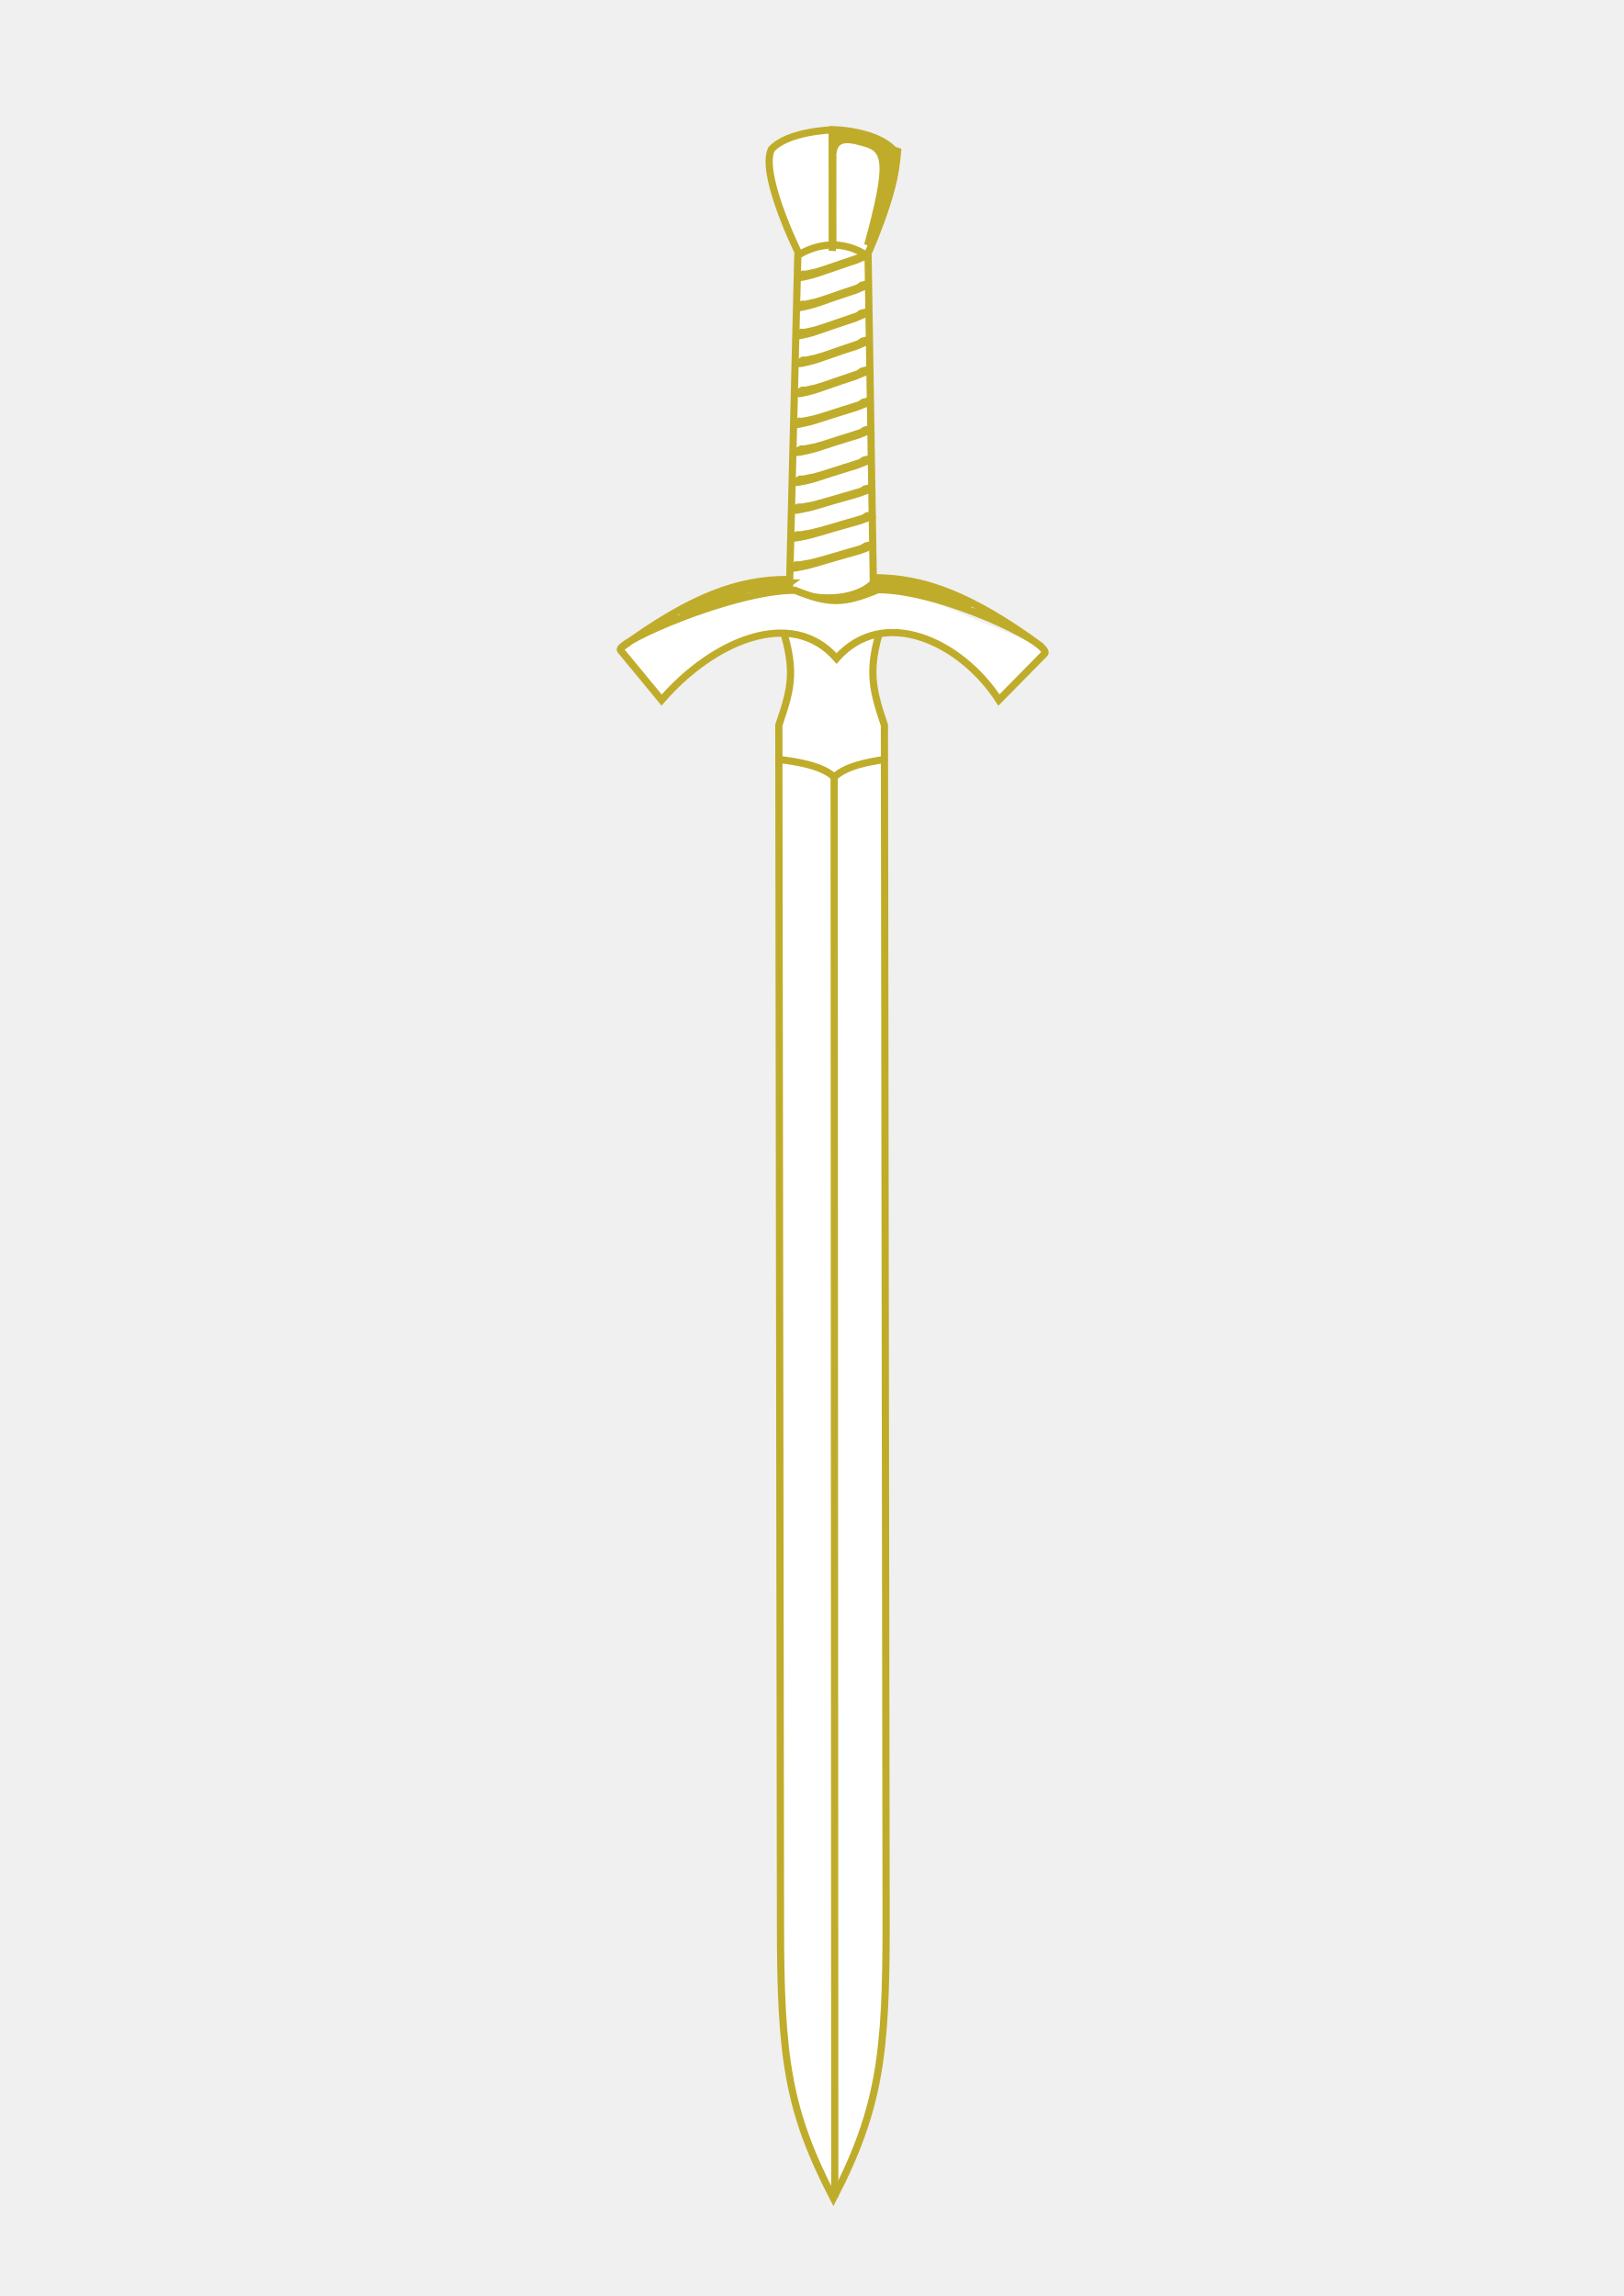
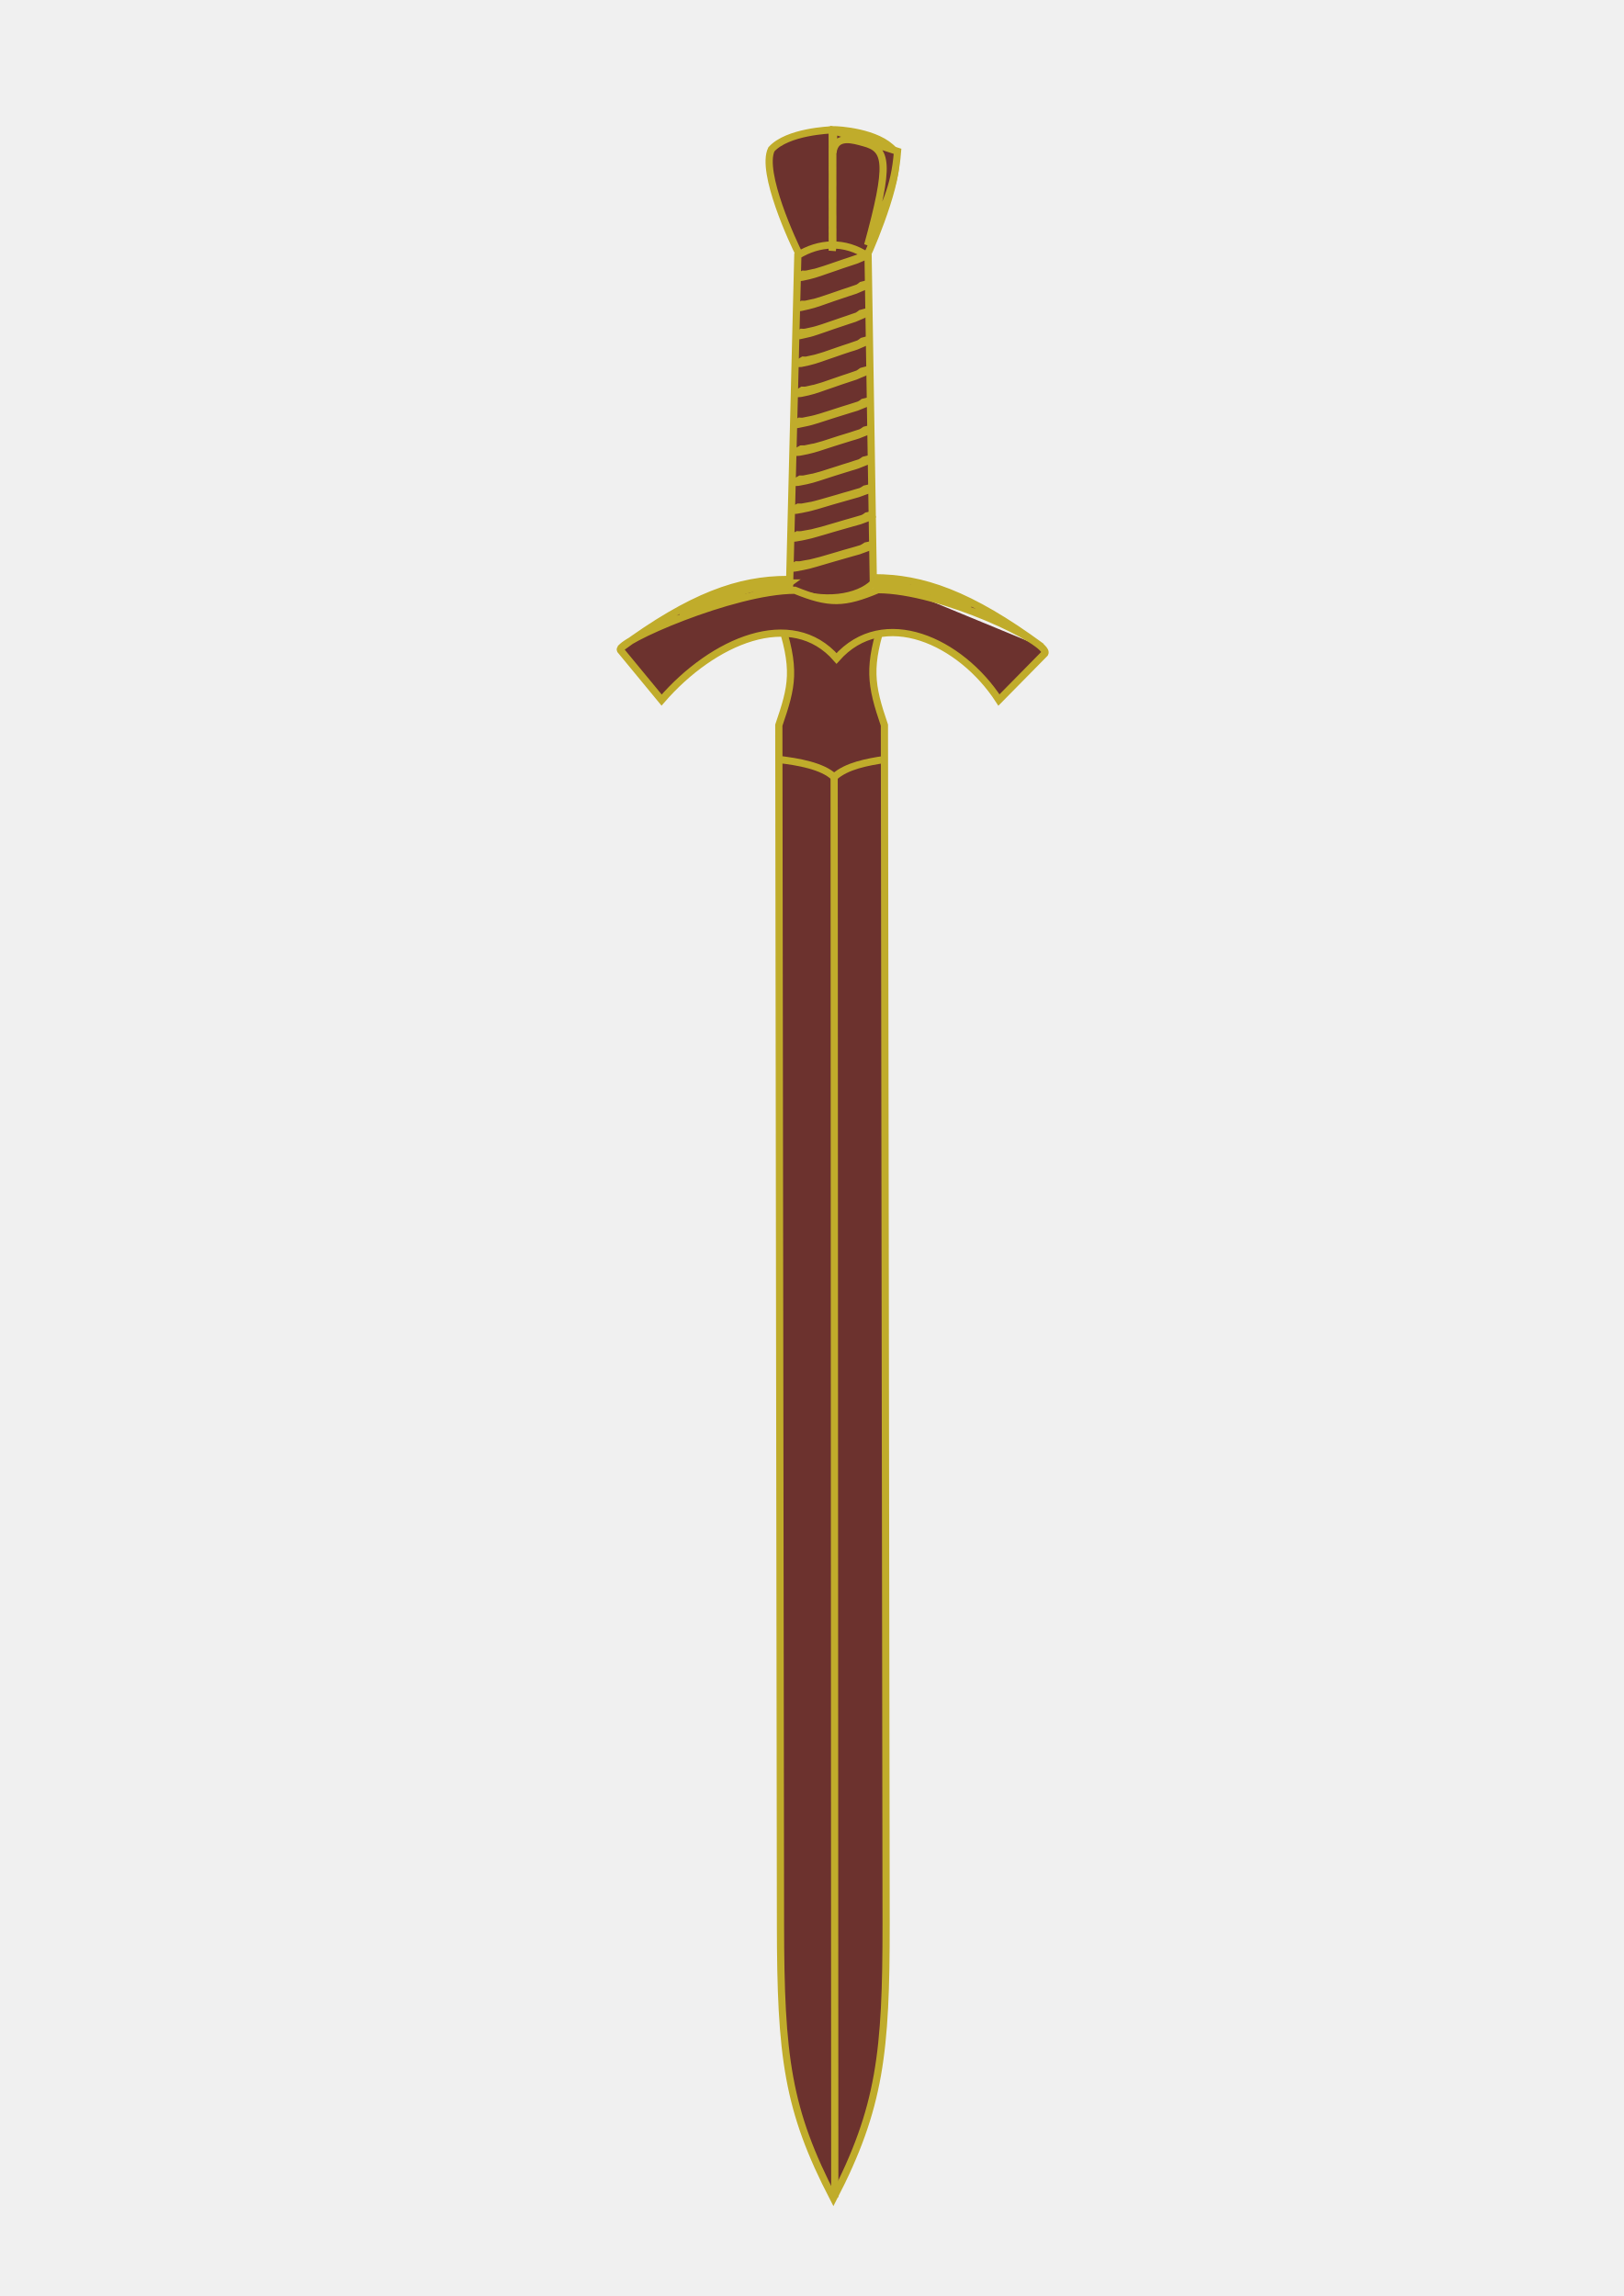
<svg xmlns="http://www.w3.org/2000/svg" viewBox="0 0 744.09 1052.4">
  <g>
    <g stroke="#c0ac2b" transform="matrix(2.7186 -1.8786 1.8786 2.7186 -1824.6 -395.8)">
-       <path fill="#fff" strokeLinejoin="round" strokeWidth="1.564" d="M426.37 544.22l12.05 8.32c-5.85 4.35-6.92 6.66-8.54 12.37l-94.29 136.87c-10.15 14.7-15.18 20.55-27.69 27.21 1.75-13.73 5.09-20.26 15.63-35.53l94.3-136.87c4.6-3.41 6.44-4.96 8.54-12.37z" />
-       <path fill="#fff" fillRule="evenodd" strokeWidth="1.564" d="M308.14 728.98L420.17 566.7" />
-       <path fill="#fff" strokeLinejoin="round" strokeWidth="1.564" d="M462.39 490.29c3.24-.76 8.17 2.37 8.64 2.67.49.3 4.91 3.75 5.25 7.12-.31 2.85-9.53 8.83-11.55 9.99-2.56-4.05-2.71-4.28-7.47-5.41.25-1.95 2.08-12.64 5.13-14.37z" />
-       <path fill="#fff" fillRule="evenodd" strokeWidth="1.5" d="M429.68 542.03c2.77 4.23 7.3 6.33 10.15 5.78l25.16-37.69c-1.43-3.7-4.54-5.46-7.94-5.65l-27.37 37.56z" />
-       <path fill="#fff" fillRule="evenodd" strokeWidth="1.564" d="M415.08 560.46c2.06 1.79 4.53 4.23 4.97 6.41 2.35-.31 5 .93 7.15 1.96" />
-       <path fill="#fff" strokeLinejoin="round" strokeWidth="1.564" d="M430.3 542.45c2.84 4.33 4.54 5.43 9.53 6.49 7.16 4.95 15.58 19.65 14.01 20.43l-8.91 1.7c.28-9.72-5.71-19.9-15.25-17.55-1.06-9.42-12.71-11.76-23.24-9.04l-.76-8.96c.17-1.26 17.57 2.07 24.62 6.93zm-24.57-7.12c12.38-.39 19.09 1.53 24.55 5.29M454 568.35c-4.03-11.7-8.21-17.3-13.66-21.07" />
-       <path fill="#fff" strokeLinejoin="round" strokeWidth="1.564" d="M428.95 541.23c-.14-.13-.31-.2-.48-.28-.14-.09-.29-.13-.45-.19-.15-.07-.28-.16-.42-.25-.16-.1-.31-.21-.46-.32-.17-.11-.33-.22-.47-.36-.15-.15-.32-.28-.49-.4-.16-.12-.3-.27-.45-.4-.13-.13-.3-.2-.46-.28-.18-.06-.37-.09-.54-.17-.18-.09-.38-.11-.58-.12-.18-.04-.37-.07-.55-.12-.16-.08-.33-.13-.48-.2-.18-.03-.35-.09-.53-.14-.09-.01-.17-.06-.26-.09-.08-.03-.16-.04-.24-.07-.16-.09-.34-.15-.51-.23-.16-.11-.34-.14-.52-.19-.2-.05-.39-.13-.59-.2-.18-.06-.36-.11-.53-.2-.21-.04-.41-.07-.62-.14-.16-.06-.32-.1-.48-.18-.15-.02-.27-.11-.42-.11-.17 0-.3-.1-.45-.14-.18-.06-.35-.1-.53-.15-1.09-.04 4.32.31-.27-.02-.39-.03.79.07 1.19.1.05.01-.12 0-.18-.01-.02.01-.05.01-.08.01-.45-.04-.9-.07-1.35-.11-.03 0-.05-.02-.08-.02-.08-.02-.16-.04-.24-.04-.02-.01-.1-.02-.07-.01.4.03.81.06 1.21.1h-.07c-.24-.02-1.04-.04-1.51-.14 3.18.27-.1 0-.15 0a1.71 1.71 0 01-.3-.09c-.08-.03-.16-.04-.24-.05l1.3-.09c.08.02.16.05.23.07.08.02.16.04.24.05.02.01.1.01.07.01-1.23-.1-2.09-.17.15.01.11.02.16.02.16.02-2.6-.19-.49-.05.28.02.08.02.16.04.24.05.02.01.1.01.07.01-1.28-.09-1.6-.1-1.12-.09.46-.04 1.45.1 1.55.11.39.03-1.58-.13-1.19-.09 1.48.13.92 0 1.46.12.17.05.35.1.52.16.15.06.3.11.46.12.14.04.28.09.42.15.16.06.32.1.48.16.2.06.42.07.61.16.18.07.36.12.53.18.2.07.39.15.6.2.18.05.35.11.51.2.18.08.35.15.52.22.17.05.33.11.5.16s.36.08.53.15c.15.07.31.13.47.18.19.04.37.08.55.1.2.03.4.07.58.16.18.06.38.09.55.18.17.08.32.18.46.31s.28.28.44.39c.17.13.34.27.5.42.14.13.3.23.46.34.15.11.31.21.47.32.13.08.27.16.42.22.16.05.3.13.44.2.18.09.34.19.5.3l-1.31.03z" />
-       <path fill="#fff" strokeLinejoin="round" strokeWidth="1.564" d="M440.46 548.01c.1.1.21.18.32.26.09.08.18.16.27.23.08.07.18.13.25.21.06.08.13.15.2.22.06.06.13.13.2.18.07.06.14.11.21.17.05.07.13.11.19.18.04.05.09.08.13.12.03.03.05.07.08.1.07.09.14.18.22.26.06.08.14.15.21.22.08.08.13.17.2.26s.14.18.22.27c.09.07.15.18.22.27s.14.19.22.28c.05.08.13.13.2.19.09.05.16.12.23.19s.15.12.23.18.16.11.25.15.17.1.26.15c.08.05.16.11.24.17l.27.18.29.2c.09.07.19.13.29.2.08.06.16.11.24.17.09.06.17.14.25.21.08.1.16.2.23.3.05.1.14.16.21.24.07.09.13.19.18.29.06.12.11.26.16.39.04.13.09.26.14.39.04.15.1.28.17.42.04.09.08.18.13.27.05.1.12.19.16.28.05.12.12.21.19.31.1.12.15.25.24.36.08.12.17.23.27.32.08.09.14.19.21.28.06.09.14.17.22.25.07.08.15.14.21.21.04.07.08.14.13.21l-.65-.01c-.04-.06-.08-.14-.13-.2-.07-.07-.13-.14-.2-.21a1.94 1.94 0 01-.23-.26c-.06-.09-.12-.18-.2-.26-.1-.11-.19-.22-.28-.33-.08-.12-.13-.25-.23-.36-.07-.1-.14-.21-.19-.32-.05-.1-.12-.19-.16-.28-.05-.09-.09-.19-.13-.28-.07-.14-.12-.28-.17-.42-.05-.13-.11-.26-.14-.39-.05-.14-.1-.27-.17-.39-.05-.09-.1-.19-.17-.27-.08-.07-.16-.15-.22-.24-.07-.11-.14-.21-.23-.29-.08-.07-.15-.15-.24-.2-.08-.06-.17-.12-.25-.17-.09-.07-.19-.14-.29-.2-.09-.07-.19-.14-.29-.2-.09-.06-.17-.13-.26-.19-.08-.05-.17-.11-.25-.16s-.17-.1-.26-.14c-.09-.05-.17-.11-.24-.16-.08-.06-.16-.12-.24-.19a2.11 2.11 0 00-.23-.19c-.07-.06-.14-.12-.2-.2-.07-.1-.14-.19-.22-.28-.06-.1-.13-.19-.22-.28-.07-.08-.15-.17-.21-.27-.07-.08-.13-.17-.21-.25-.07-.07-.14-.14-.21-.22-.08-.08-.15-.17-.22-.26-.06-.08-.14-.14-.21-.22-.07-.05-.13-.11-.19-.17-.07-.06-.15-.11-.21-.17-.07-.06-.13-.12-.19-.18-.08-.07-.14-.15-.21-.23-.07-.07-.17-.13-.25-.2-.09-.07-.17-.15-.25-.22-.12-.09-.24-.18-.35-.28h.66z" />
-       <path fill="#fff" strokeLinejoin="round" strokeWidth="1.564" d="M432.49 539.68c.14.11.29.22.44.3.05.03.1.05.15.07.33.15.67.29.99.45.07.03.13.06.2.09.13.05.35.13.48.18.31.12.61.23.92.34.77.27 1.55.5 2.32.77.59.17 1.16.39 1.74.58.26.09.52.17.77.26.38.14.78.24 1.16.37-1.59-.44-.74-.18-.37-.13.08.02.21.03.3.03.11.02.22.01.33.01l.92.38c-.11 0-.23 0-.35-.01-.22-.02-.07-.01-.31-.03-.05 0-.1 0-.15-.01s-.09-.02-.14-.04c-.77-.17 2.06.54-1.21-.3-.35-.11-.7-.23-1.04-.36-.83-.29-1.65-.57-2.49-.84-.78-.27-1.57-.51-2.36-.78-.56-.19-1.12-.38-1.66-.62-.34-.16-.67-.3-1.01-.45-.05-.03-.11-.05-.16-.08-.17-.09-.33-.22-.49-.31l1.02.13z" />
-       <path fill="#fff" strokeLinejoin="round" strokeWidth="1.564" d="M434.98 536.33c.14.11.28.22.44.3.04.03.1.05.15.07.33.15.66.29.99.45.06.03.13.06.19.09.13.06.36.14.49.18.3.12.6.23.91.34.77.27 1.55.5 2.32.77.59.18 1.16.39 1.74.58.26.09.52.17.78.26.38.14.77.24 1.15.37-1.59-.43-.73-.18-.37-.12.09.01.22.02.3.03.11.01.22.01.33 0l.93.38c-.12 0-.24 0-.36-.01-.22-.02-.07-.01-.3-.03-.05 0-.11 0-.16-.01l-.13-.03c-.78-.18 2.05.53-1.22-.31-.35-.11-.7-.23-1.04-.36-.82-.29-1.65-.57-2.48-.84-.79-.27-1.58-.5-2.36-.78-.56-.19-1.13-.38-1.67-.62-.33-.16-.67-.3-1-.45-.06-.03-.12-.05-.17-.08-.17-.09-.32-.21-.49-.31l1.03.13z" />
-       <path fill="#fff" strokeLinejoin="round" strokeWidth="1.503" d="M437.24 533.24c.14.1.28.2.43.29.04.02.09.04.14.06.32.14.64.28.95.43.07.03.13.06.19.09l.47.18c.29.1.58.21.88.31.74.26 1.49.49 2.23.75.56.17 1.11.37 1.67.56l.75.24c.36.14.74.24 1.11.36-1.53-.42-.71-.17-.36-.12.08.01.21.02.29.03.1.01.21.01.31.01l.9.36c-.12 0-.23 0-.34-.01-.22-.02-.08 0-.3-.02-.05-.01-.1-.01-.15-.02-.04-.01-.08-.02-.13-.03-.75-.17 1.98.52-1.17-.3-.33-.1-.67-.22-1-.34-.79-.28-1.58-.55-2.38-.81-.76-.26-1.52-.48-2.27-.74-.54-.19-1.09-.37-1.61-.61l-.96-.42c-.05-.03-.11-.05-.16-.08-.16-.09-.31-.21-.47-.3l.98.13z" />
-       <path fill="#fff" strokeLinejoin="round" strokeWidth="1.564" d="M439.69 530.2c.13.09.26.2.41.27.04.02.09.04.14.06.3.13.61.26.91.39.06.03.12.06.19.09.12.05.33.12.45.16.28.1.56.19.85.29.71.23 1.44.42 2.16.66.54.15 1.08.33 1.62.5l.72.21c.35.13.72.21 1.08.32-1.49-.36-.69-.14-.35-.11.08.01.2.02.28.02.1.01.2 0 .31 0l.86.33c-.11 0-.22.01-.33 0-.21-.01-.07 0-.29-.01-.05-.01-.1 0-.15-.01l-.12-.03c-.73-.14 1.91.45-1.14-.25-.33-.09-.65-.2-.97-.31-.77-.25-1.53-.49-2.31-.72-.73-.23-1.47-.43-2.2-.66-.52-.16-1.04-.33-1.55-.54-.3-.14-.62-.26-.92-.4a.774.774 0 01-.16-.07c-.16-.08-.29-.2-.45-.28l.96.09z" />
-       <path fill="#fff" strokeLinejoin="round" strokeWidth="1.564" d="M442.17 526.84c.13.09.26.19.4.27.05.02.1.04.14.06.31.13.62.25.92.39l.18.09c.12.05.33.12.45.16.29.1.57.19.85.29.72.23 1.45.42 2.17.65.54.16 1.07.34 1.61.51l.72.21c.36.13.72.21 1.08.32-1.48-.36-.69-.14-.34-.11.07.01.2.02.28.02.1.01.2 0 .3 0l.87.33c-.11 0-.23.01-.34 0-.21-.01-.07 0-.28-.01-.05-.01-.1-.01-.15-.01l-.13-.03c-.73-.14 1.92.45-1.13-.25-.33-.09-.65-.2-.97-.31-.77-.25-1.54-.49-2.31-.72-.73-.23-1.47-.43-2.2-.66-.52-.16-1.05-.33-1.55-.54-.31-.14-.62-.26-.93-.4-.05-.02-.1-.04-.15-.07-.16-.08-.3-.2-.45-.29l.96.1z" />
-       <path fill="#fff" strokeLinejoin="round" strokeWidth="1.564" d="M444.16 523.53c.12.1.25.2.4.28.04.02.09.04.14.06.31.13.61.25.91.39.07.03.13.06.19.08.12.05.33.12.45.17.28.09.56.19.85.28.71.24 1.44.43 2.16.66.55.15 1.08.34 1.62.5.24.08.48.15.72.22.35.12.72.21 1.08.31-1.49-.35-.69-.13-.35-.1.08.01.2.01.28.02.1.01.21 0 .31-.01l.86.33c-.11.01-.22.02-.33.01-.21-.01-.07 0-.29-.02h-.15l-.12-.03c-.73-.14 1.92.44-1.14-.25-.33-.1-.65-.2-.97-.31-.76-.25-1.53-.49-2.31-.72-.73-.23-1.47-.43-2.19-.66-.53-.17-1.05-.33-1.55-.55l-.93-.39c-.05-.02-.11-.05-.16-.07-.15-.09-.29-.2-.45-.29l.97.09z" />
-       <path fill="#fff" strokeLinejoin="round" strokeWidth="1.564" d="M446.93 520.22c.12.09.24.19.37.25.04.03.09.04.13.06.29.12.58.23.87.35.05.03.11.06.17.08.11.04.31.11.42.14.27.09.53.18.8.26.68.2 1.37.37 2.04.57.52.13 1.02.3 1.53.44.23.06.46.13.68.19.34.11.68.18 1.02.27-1.41-.3-.65-.11-.33-.09.08.01.2.01.27.01.1 0 .2-.01.3-.01l.81.29c-.11.01-.22.02-.32.02-.2-.01-.07 0-.27-.01h-.14c-.04-.01-.08-.02-.12-.02-.69-.12 1.81.37-1.08-.22-.31-.08-.61-.17-.91-.27-.73-.21-1.45-.43-2.18-.62-.69-.21-1.39-.38-2.08-.58-.49-.14-.99-.29-1.46-.48-.29-.13-.58-.24-.87-.36-.05-.02-.1-.04-.15-.07-.15-.07-.27-.18-.42-.26l.92.06z" />
-       <path fill="#fff" strokeLinejoin="round" strokeWidth="1.564" d="M449.4 516.85c.12.09.24.19.37.26.05.02.09.03.13.05.29.12.58.23.87.36.05.02.11.05.17.07.11.05.31.11.42.14.27.09.54.18.8.26.68.2 1.37.37 2.05.57.51.13 1.01.3 1.52.44.23.07.46.13.68.19.34.11.68.18 1.02.27-1.4-.3-.65-.11-.32-.09.07.01.19.01.26.01.1 0 .2 0 .3-.01l.81.29c-.11.01-.21.02-.32.02-.2-.01-.07 0-.27-.01h-.14c-.04-.01-.08-.02-.12-.02-.69-.12 1.81.37-1.08-.21-.31-.09-.61-.17-.91-.28-.73-.21-1.45-.43-2.18-.62-.69-.21-1.39-.38-2.08-.58-.49-.14-.99-.29-1.46-.48-.29-.13-.58-.24-.87-.36l-.15-.06c-.14-.08-.27-.19-.42-.27l.92.06z" />
-       <path fill="#fff" strokeLinejoin="round" strokeWidth="1.564" d="M451.4 513.55a1.967 1.967 0 00.51.32c.28.11.57.22.86.35.06.02.11.05.17.07.11.05.31.11.42.15.27.08.54.17.8.25.68.21 1.37.37 2.05.58.51.13 1.01.29 1.52.43.23.07.46.13.69.19.33.11.68.18 1.01.28-1.4-.3-.65-.12-.32-.09h.26c.1.01.2 0 .3-.01l.81.29c-.11.01-.21.03-.32.02h-.27c-.05-.01-.1 0-.14-.01-.04 0-.08-.01-.12-.02-.69-.12 1.82.37-1.08-.21-.31-.08-.61-.17-.91-.27-.72-.22-1.45-.43-2.18-.63-.69-.2-1.39-.37-2.08-.58-.49-.14-.99-.28-1.46-.48-.29-.12-.58-.23-.87-.35-.05-.03-.1-.05-.15-.07-.14-.08-.27-.18-.42-.26l.92.05z" />
-       <path fill="#fff" strokeLinejoin="round" strokeWidth="1.564" d="M453.7 510.41c.12.09.24.18.38.25.04.02.08.04.13.06.29.11.58.23.86.35.06.03.11.05.17.08.12.04.31.1.42.14.27.09.54.17.81.25.67.21 1.36.38 2.04.58.51.13 1.02.29 1.53.44.22.06.45.12.68.19.33.11.68.18 1.02.27-1.41-.3-.66-.11-.33-.09.07.01.19.01.26.01.1 0 .2-.01.3-.02l.81.3c-.1.01-.21.02-.32.01H462.05l-.12-.03c-.69-.11 1.82.37-1.08-.21-.3-.08-.61-.17-.91-.27-.72-.22-1.45-.43-2.18-.63-.69-.2-1.39-.37-2.08-.57-.49-.15-.98-.29-1.46-.49-.29-.12-.58-.23-.87-.35-.05-.02-.1-.04-.15-.07-.14-.07-.27-.18-.41-.26l.91.06z" />
-       <path fill="#fff" strokeLinejoin="round" strokeWidth="1.564" d="M456.17 507.04c.12.09.24.18.38.25.04.02.09.04.13.06.29.11.58.23.86.35.06.03.12.06.17.08l.43.14c.26.09.53.17.8.25.67.21 1.36.38 2.04.58.52.13 1.02.3 1.53.44.22.06.45.12.68.19.33.11.68.18 1.02.27-1.41-.3-.66-.11-.33-.09.07.01.19.01.27.01.09 0 .19-.01.29-.02l.81.3c-.1.01-.21.02-.31.01H464.52l-.12-.03c-.69-.11 1.82.38-1.07-.21-.31-.08-.62-.17-.92-.27-.72-.21-1.45-.43-2.18-.62-.69-.21-1.39-.38-2.07-.58-.5-.15-.99-.29-1.46-.48-.29-.13-.59-.24-.88-.36-.05-.02-.1-.04-.14-.07-.15-.07-.28-.18-.42-.26l.91.06z" />
-       <path fill="#fff" strokeLinejoin="round" strokeWidth="1.164" d="M471.16 492.57l-.4.58c-.11.16-.22.32-.33.49-.16.23-.32.45-.48.68-.14.21-.28.41-.42.62-.16.24-.33.47-.49.71-.17.24-.33.47-.49.71-.15.21-.3.43-.45.65-.14.2-.28.41-.42.61-.18.26-.36.52-.55.79-.14.2-.28.41-.42.62-.13.18-.26.37-.39.55-.13.19-.26.38-.39.58-.11.15-.22.31-.33.47-.1.14-.2.29-.3.43-.09.13-.18.27-.28.41-.1.15-.2.29-.31.44-.12.18-.24.36-.37.54-.1.14-.19.29-.29.43-.11.15-.21.31-.32.46-.08.12-.16.24-.24.35-.08.12-.16.23-.24.34-.06.1-.13.19-.19.29-.08.11-.16.23-.24.34s-.15.22-.23.33c-.09.13-.17.25-.25.37-.08.11-.16.23-.24.34l-.29.41c-.03.06-.07.11-.11.17l-.35.36.12-.18c.1-.13.19-.26.28-.39.08-.12.16-.23.24-.35s.17-.24.25-.36.15-.23.23-.34.16-.23.24-.34c.06-.1.13-.19.19-.29l.24-.33.24-.36c.11-.15.22-.31.32-.46.1-.14.2-.29.3-.43.12-.18.25-.36.37-.54.1-.15.2-.29.31-.44.09-.14.19-.27.28-.41.1-.14.2-.29.3-.43.1-.16.21-.32.32-.48.14-.19.27-.38.4-.57.13-.18.25-.37.38-.55.15-.21.29-.42.44-.63l.54-.78c.14-.21.28-.41.42-.62.15-.21.3-.43.45-.65.16-.23.33-.47.49-.71.16-.23.32-.47.49-.71.14-.2.28-.41.43-.62.15-.22.3-.44.46-.67l.33-.48c.13-.2.27-.39.4-.58l.35-.37z" />
-       <path fill="#c0ac2b" strokeLinejoin="round" strokeWidth="0.764" d="M465.82 508.82c8.99-7.55 9.85-9.42 7.65-11.98-.87-1.02-2.54-3.31-4.32-1.32l1.84-2.44 5.64 7.38c-3.38 4.16-5.84 5.14-10.81 8.36z" />
+       <path fill="#6c322e" strokeLinejoin="round" strokeWidth="1.564" d="M426.37 544.22l12.05 8.32c-5.85 4.35-6.92 6.66-8.54 12.37l-94.29 136.87c-10.15 14.7-15.18 20.55-27.69 27.21 1.75-13.73 5.09-20.26 15.63-35.53l94.3-136.87c4.6-3.41 6.44-4.96 8.54-12.37z" />
+       <path fill="#6c322e" fillRule="evenodd" strokeWidth="1.564" d="M308.14 728.98L420.17 566.7" />
+       <path fill="#6c322e" strokeLinejoin="round" strokeWidth="1.564" d="M462.39 490.29c3.24-.76 8.17 2.37 8.64 2.67.49.3 4.91 3.75 5.25 7.12-.31 2.85-9.53 8.83-11.55 9.99-2.56-4.05-2.71-4.28-7.47-5.41.25-1.95 2.08-12.64 5.13-14.37z" />
+       <path fill="#6c322e" fillRule="evenodd" strokeWidth="1.5" d="M429.68 542.03c2.77 4.23 7.3 6.33 10.15 5.78l25.16-37.69c-1.43-3.7-4.54-5.46-7.94-5.65l-27.37 37.56z" />
+       <path fill="#6c322e" fillRule="evenodd" strokeWidth="1.564" d="M415.08 560.46c2.06 1.79 4.53 4.23 4.97 6.41 2.35-.31 5 .93 7.15 1.96" />
+       <path fill="#6c322e" strokeLinejoin="round" strokeWidth="1.564" d="M430.3 542.45c2.84 4.33 4.54 5.43 9.53 6.49 7.16 4.95 15.58 19.65 14.01 20.43l-8.91 1.7c.28-9.72-5.71-19.9-15.25-17.55-1.06-9.42-12.71-11.76-23.24-9.04l-.76-8.96c.17-1.26 17.57 2.07 24.62 6.93zm-24.57-7.12c12.38-.39 19.09 1.53 24.55 5.29M454 568.35c-4.03-11.7-8.21-17.3-13.66-21.07" />
+       <path fill="#6c322e" strokeLinejoin="round" strokeWidth="1.564" d="M428.95 541.23c-.14-.13-.31-.2-.48-.28-.14-.09-.29-.13-.45-.19-.15-.07-.28-.16-.42-.25-.16-.1-.31-.21-.46-.32-.17-.11-.33-.22-.47-.36-.15-.15-.32-.28-.49-.4-.16-.12-.3-.27-.45-.4-.13-.13-.3-.2-.46-.28-.18-.06-.37-.09-.54-.17-.18-.09-.38-.11-.58-.12-.18-.04-.37-.07-.55-.12-.16-.08-.33-.13-.48-.2-.18-.03-.35-.09-.53-.14-.09-.01-.17-.06-.26-.09-.08-.03-.16-.04-.24-.07-.16-.09-.34-.15-.51-.23-.16-.11-.34-.14-.52-.19-.2-.05-.39-.13-.59-.2-.18-.06-.36-.11-.53-.2-.21-.04-.41-.07-.62-.14-.16-.06-.32-.1-.48-.18-.15-.02-.27-.11-.42-.11-.17 0-.3-.1-.45-.14-.18-.06-.35-.1-.53-.15-1.09-.04 4.32.31-.27-.02-.39-.03.79.07 1.19.1.05.01-.12 0-.18-.01-.02.01-.05.01-.08.01-.45-.04-.9-.07-1.35-.11-.03 0-.05-.02-.08-.02-.08-.02-.16-.04-.24-.04-.02-.01-.1-.02-.07-.01.4.03.81.06 1.21.1h-.07c-.24-.02-1.04-.04-1.51-.14 3.18.27-.1 0-.15 0a1.71 1.71 0 01-.3-.09c-.08-.03-.16-.04-.24-.05l1.3-.09c.08.02.16.05.23.07.08.02.16.04.24.05.02.01.1.01.07.01-1.23-.1-2.09-.17.15.01.11.02.16.02.16.02-2.6-.19-.49-.05.28.02.08.02.16.04.24.05.02.01.1.01.07.01-1.28-.09-1.6-.1-1.12-.09.46-.04 1.45.1 1.55.11.39.03-1.58-.13-1.19-.09 1.48.13.92 0 1.46.12.17.05.35.1.52.16.15.06.3.11.46.12.14.04.28.09.42.15.16.06.32.1.48.16.2.06.42.07.61.16.18.07.36.12.53.18.2.07.39.15.6.2.18.05.35.11.51.2.18.08.35.15.52.22.17.05.33.11.5.16s.36.08.53.15c.15.07.31.13.47.18.19.04.37.08.55.1.2.03.4.07.58.16.18.06.38.09.55.18.17.08.32.18.46.31s.28.28.44.39c.17.13.34.27.5.42.14.13.3.23.46.34.15.11.31.21.47.32.13.08.27.16.42.22.16.05.3.13.44.2.18.09.34.19.5.3l-1.31.03z" />
+       <path fill="#6c322e" strokeLinejoin="round" strokeWidth="1.564" d="M440.46 548.01c.1.1.21.18.32.26.09.08.18.16.27.23.08.07.18.13.25.21.06.08.13.15.2.22.06.06.13.13.2.18.07.06.14.11.21.17.05.07.13.11.19.18.04.05.09.08.13.12.03.03.05.07.08.1.07.09.14.18.22.26.06.08.14.15.21.22.08.08.13.17.2.26s.14.18.22.27c.09.07.15.18.22.27s.14.19.22.28c.05.08.13.13.2.19.09.05.16.12.23.19s.15.12.23.18.16.11.25.15.17.1.26.15c.08.05.16.11.24.17l.27.18.29.2c.09.07.19.13.29.2.08.06.16.11.24.17.09.06.17.14.25.21.08.1.16.2.23.3.05.1.14.16.21.24.07.09.13.19.18.29.06.12.11.26.16.39.04.13.09.26.14.39.04.15.1.28.17.42.04.09.08.18.13.27.05.1.12.19.16.28.05.12.12.21.19.31.1.12.15.25.24.36.08.12.17.23.27.32.08.09.14.19.21.28.06.09.14.17.22.25.07.08.15.14.21.21.04.07.08.14.13.21l-.65-.01c-.04-.06-.08-.14-.13-.2-.07-.07-.13-.14-.2-.21a1.94 1.94 0 01-.23-.26c-.06-.09-.12-.18-.2-.26-.1-.11-.19-.22-.28-.33-.08-.12-.13-.25-.23-.36-.07-.1-.14-.21-.19-.32-.05-.1-.12-.19-.16-.28-.05-.09-.09-.19-.13-.28-.07-.14-.12-.28-.17-.42-.05-.13-.11-.26-.14-.39-.05-.14-.1-.27-.17-.39-.05-.09-.1-.19-.17-.27-.08-.07-.16-.15-.22-.24-.07-.11-.14-.21-.23-.29-.08-.07-.15-.15-.24-.2-.08-.06-.17-.12-.25-.17-.09-.07-.19-.14-.29-.2-.09-.07-.19-.14-.29-.2-.09-.06-.17-.13-.26-.19-.08-.05-.17-.11-.25-.16s-.17-.1-.26-.14c-.09-.05-.17-.11-.24-.16-.08-.06-.16-.12-.24-.19a2.11 2.11 0 00-.23-.19c-.07-.06-.14-.12-.2-.2-.07-.1-.14-.19-.22-.28-.06-.1-.13-.19-.22-.28-.07-.08-.15-.17-.21-.27-.07-.08-.13-.17-.21-.25-.07-.07-.14-.14-.21-.22-.08-.08-.15-.17-.22-.26-.06-.08-.14-.14-.21-.22-.07-.05-.13-.11-.19-.17-.07-.06-.15-.11-.21-.17-.07-.06-.13-.12-.19-.18-.08-.07-.14-.15-.21-.23-.07-.07-.17-.13-.25-.2-.09-.07-.17-.15-.25-.22-.12-.09-.24-.18-.35-.28h.66z" />
+       <path fill="#6c322e" strokeLinejoin="round" strokeWidth="1.564" d="M432.49 539.68c.14.11.29.22.44.3.05.03.1.05.15.07.33.15.67.29.99.45.07.03.13.06.2.09.13.05.35.13.48.18.31.12.61.23.92.34.77.27 1.55.5 2.32.77.59.17 1.16.39 1.74.58.26.09.52.17.77.26.38.14.78.24 1.16.37-1.59-.44-.74-.18-.37-.13.08.02.21.03.3.03.11.02.22.01.33.01l.92.38c-.11 0-.23 0-.35-.01-.22-.02-.07-.01-.31-.03-.05 0-.1 0-.15-.01s-.09-.02-.14-.04c-.77-.17 2.06.54-1.21-.3-.35-.11-.7-.23-1.04-.36-.83-.29-1.65-.57-2.49-.84-.78-.27-1.57-.51-2.36-.78-.56-.19-1.12-.38-1.66-.62-.34-.16-.67-.3-1.01-.45-.05-.03-.11-.05-.16-.08-.17-.09-.33-.22-.49-.31l1.02.13z" />
+       <path fill="#6c322e" strokeLinejoin="round" strokeWidth="1.564" d="M434.98 536.33c.14.11.28.22.44.3.04.03.1.05.15.07.33.15.66.29.99.45.06.03.13.06.19.09.13.06.36.14.49.18.3.12.6.23.91.34.77.27 1.55.5 2.32.77.59.18 1.16.39 1.74.58.26.09.52.17.78.26.38.14.77.24 1.15.37-1.59-.43-.73-.18-.37-.12.09.01.22.02.3.03.11.01.22.01.33 0l.93.38c-.12 0-.24 0-.36-.01-.22-.02-.07-.01-.3-.03-.05 0-.11 0-.16-.01l-.13-.03c-.78-.18 2.05.53-1.22-.31-.35-.11-.7-.23-1.04-.36-.82-.29-1.65-.57-2.48-.84-.79-.27-1.58-.5-2.36-.78-.56-.19-1.13-.38-1.67-.62-.33-.16-.67-.3-1-.45-.06-.03-.12-.05-.17-.08-.17-.09-.32-.21-.49-.31l1.03.13z" />
+       <path fill="#6c322e" strokeLinejoin="round" strokeWidth="1.503" d="M437.24 533.24c.14.1.28.2.43.29.04.02.09.04.14.06.32.14.64.28.95.43.07.03.13.06.19.09l.47.18c.29.1.58.21.88.31.74.26 1.49.49 2.23.75.56.17 1.11.37 1.67.56l.75.24c.36.14.74.24 1.11.36-1.53-.42-.71-.17-.36-.12.08.01.21.02.29.03.1.01.21.01.31.01l.9.36c-.12 0-.23 0-.34-.01-.22-.02-.08 0-.3-.02-.05-.01-.1-.01-.15-.02-.04-.01-.08-.02-.13-.03-.75-.17 1.98.52-1.17-.3-.33-.1-.67-.22-1-.34-.79-.28-1.58-.55-2.38-.81-.76-.26-1.52-.48-2.27-.74-.54-.19-1.09-.37-1.61-.61l-.96-.42c-.05-.03-.11-.05-.16-.08-.16-.09-.31-.21-.47-.3l.98.13z" />
+       <path fill="#6c322e" strokeLinejoin="round" strokeWidth="1.564" d="M439.69 530.2c.13.09.26.2.41.27.04.02.09.04.14.06.3.13.61.26.91.39.06.03.12.06.19.09.12.05.33.12.45.16.28.1.56.19.85.29.71.23 1.44.42 2.16.66.54.15 1.08.33 1.62.5l.72.21c.35.13.72.21 1.08.32-1.49-.36-.69-.14-.35-.11.08.01.2.02.28.02.1.01.2 0 .31 0l.86.33c-.11 0-.22.01-.33 0-.21-.01-.07 0-.29-.01-.05-.01-.1 0-.15-.01l-.12-.03c-.73-.14 1.91.45-1.14-.25-.33-.09-.65-.2-.97-.31-.77-.25-1.53-.49-2.31-.72-.73-.23-1.47-.43-2.2-.66-.52-.16-1.04-.33-1.55-.54-.3-.14-.62-.26-.92-.4a.774.774 0 01-.16-.07c-.16-.08-.29-.2-.45-.28l.96.09z" />
+       <path fill="#6c322e" strokeLinejoin="round" strokeWidth="1.564" d="M442.17 526.84c.13.09.26.19.4.27.05.02.1.04.14.06.31.13.62.25.92.39l.18.09c.12.05.33.12.45.16.29.1.57.19.85.29.72.23 1.45.42 2.17.65.54.16 1.07.34 1.61.51l.72.21c.36.13.72.21 1.08.32-1.48-.36-.69-.14-.34-.11.07.01.2.02.28.02.1.01.2 0 .3 0l.87.33c-.11 0-.23.01-.34 0-.21-.01-.07 0-.28-.01-.05-.01-.1-.01-.15-.01l-.13-.03c-.73-.14 1.92.45-1.13-.25-.33-.09-.65-.2-.97-.31-.77-.25-1.54-.49-2.31-.72-.73-.23-1.47-.43-2.2-.66-.52-.16-1.05-.33-1.55-.54-.31-.14-.62-.26-.93-.4-.05-.02-.1-.04-.15-.07-.16-.08-.3-.2-.45-.29l.96.1z" />
+       <path fill="#6c322e" strokeLinejoin="round" strokeWidth="1.564" d="M444.16 523.53c.12.1.25.2.4.28.04.02.09.04.14.06.31.13.61.25.91.39.07.03.13.06.19.08.12.05.33.12.45.17.28.09.56.19.85.28.71.24 1.44.43 2.16.66.55.15 1.08.34 1.62.5.24.08.48.15.72.22.35.12.72.21 1.08.31-1.49-.35-.69-.13-.35-.1.08.01.2.01.28.02.1.01.21 0 .31-.01l.86.33c-.11.01-.22.02-.33.01-.21-.01-.07 0-.29-.02h-.15l-.12-.03c-.73-.14 1.92.44-1.14-.25-.33-.1-.65-.2-.97-.31-.76-.25-1.53-.49-2.31-.72-.73-.23-1.47-.43-2.19-.66-.53-.17-1.05-.33-1.55-.55l-.93-.39c-.05-.02-.11-.05-.16-.07-.15-.09-.29-.2-.45-.29l.97.09z" />
+       <path fill="#6c322e" strokeLinejoin="round" strokeWidth="1.564" d="M446.93 520.22c.12.09.24.19.37.25.04.03.09.04.13.06.29.12.58.23.87.35.05.03.11.06.17.08.11.04.31.11.42.14.27.09.53.18.8.26.68.2 1.37.37 2.04.57.52.13 1.02.3 1.53.44.23.06.46.13.68.19.34.11.68.18 1.02.27-1.41-.3-.65-.11-.33-.09.08.01.2.01.27.01.1 0 .2-.01.3-.01l.81.29c-.11.01-.22.02-.32.02-.2-.01-.07 0-.27-.01h-.14c-.04-.01-.08-.02-.12-.02-.69-.12 1.81.37-1.08-.22-.31-.08-.61-.17-.91-.27-.73-.21-1.45-.43-2.18-.62-.69-.21-1.39-.38-2.08-.58-.49-.14-.99-.29-1.46-.48-.29-.13-.58-.24-.87-.36-.05-.02-.1-.04-.15-.07-.15-.07-.27-.18-.42-.26l.92.06z" />
+       <path fill="#6c322e" strokeLinejoin="round" strokeWidth="1.564" d="M449.4 516.85c.12.09.24.19.37.26.05.02.09.03.13.05.29.12.58.23.87.36.05.02.11.05.17.07.11.05.31.11.42.14.27.09.54.18.8.26.68.2 1.37.37 2.05.57.51.13 1.01.3 1.52.44.23.07.46.13.68.19.34.11.68.18 1.02.27-1.4-.3-.65-.11-.32-.09.07.01.19.01.26.01.1 0 .2 0 .3-.01l.81.29c-.11.01-.21.02-.32.02-.2-.01-.07 0-.27-.01h-.14c-.04-.01-.08-.02-.12-.02-.69-.12 1.81.37-1.08-.21-.31-.09-.61-.17-.91-.28-.73-.21-1.45-.43-2.18-.62-.69-.21-1.39-.38-2.08-.58-.49-.14-.99-.29-1.46-.48-.29-.13-.58-.24-.87-.36l-.15-.06c-.14-.08-.27-.19-.42-.27l.92.06z" />
+       <path fill="#6c322e" strokeLinejoin="round" strokeWidth="1.564" d="M451.4 513.55a1.967 1.967 0 00.51.32c.28.11.57.22.86.35.06.02.11.05.17.07.11.05.31.11.42.15.27.08.54.17.8.25.68.21 1.37.37 2.05.58.51.13 1.01.29 1.52.43.23.07.46.13.69.19.33.11.68.18 1.01.28-1.4-.3-.65-.12-.32-.09h.26c.1.01.2 0 .3-.01l.81.29c-.11.01-.21.03-.32.02h-.27c-.05-.01-.1 0-.14-.01-.04 0-.08-.01-.12-.02-.69-.12 1.82.37-1.08-.21-.31-.08-.61-.17-.91-.27-.72-.22-1.45-.43-2.18-.63-.69-.2-1.39-.37-2.08-.58-.49-.14-.99-.28-1.46-.48-.29-.12-.58-.23-.87-.35-.05-.03-.1-.05-.15-.07-.14-.08-.27-.18-.42-.26l.92.05z" />
+       <path fill="#6c322e" strokeLinejoin="round" strokeWidth="1.564" d="M453.7 510.41c.12.09.24.18.38.25.04.02.08.04.13.06.29.11.58.23.86.35.06.03.11.05.17.08.12.04.31.1.42.14.27.09.54.17.81.25.67.21 1.36.38 2.04.58.51.13 1.02.29 1.53.44.22.06.45.12.68.19.33.11.68.18 1.02.27-1.41-.3-.66-.11-.33-.09.07.01.19.01.26.01.1 0 .2-.01.3-.02l.81.3c-.1.01-.21.02-.32.01H462.05l-.12-.03c-.69-.11 1.82.37-1.08-.21-.3-.08-.61-.17-.91-.27-.72-.22-1.45-.43-2.18-.63-.69-.2-1.39-.37-2.08-.57-.49-.15-.98-.29-1.46-.49-.29-.12-.58-.23-.87-.35-.05-.02-.1-.04-.15-.07-.14-.07-.27-.18-.41-.26l.91.06z" />
+       <path fill="#6c322e" strokeLinejoin="round" strokeWidth="1.564" d="M456.17 507.04c.12.09.24.18.38.25.04.02.09.04.13.06.29.11.58.23.86.35.06.03.12.06.17.08l.43.14c.26.09.53.17.8.25.67.21 1.36.38 2.04.58.52.13 1.02.3 1.53.44.22.06.45.12.68.19.33.11.68.18 1.02.27-1.41-.3-.66-.11-.33-.09.07.01.19.01.27.01.09 0 .19-.01.29-.02l.81.3c-.1.01-.21.02-.31.01H464.52l-.12-.03c-.69-.11 1.82.38-1.07-.21-.31-.08-.62-.17-.92-.27-.72-.21-1.45-.43-2.18-.62-.69-.21-1.39-.38-2.07-.58-.5-.15-.99-.29-1.46-.48-.29-.13-.59-.24-.88-.36-.05-.02-.1-.04-.14-.07-.15-.07-.28-.18-.42-.26l.91.06z" />
+       <path fill="#6c322e" strokeLinejoin="round" strokeWidth="1.164" d="M471.16 492.57l-.4.58c-.11.16-.22.32-.33.49-.16.23-.32.45-.48.68-.14.21-.28.41-.42.62-.16.24-.33.47-.49.71-.17.24-.33.47-.49.71-.15.21-.3.43-.45.65-.14.2-.28.41-.42.61-.18.26-.36.52-.55.79-.14.2-.28.41-.42.62-.13.18-.26.37-.39.55-.13.19-.26.38-.39.58-.11.15-.22.31-.33.47-.1.14-.2.29-.3.43-.09.13-.18.27-.28.41-.1.15-.2.29-.31.44-.12.18-.24.36-.37.54-.1.14-.19.29-.29.43-.11.15-.21.31-.32.46-.08.12-.16.24-.24.35-.08.12-.16.23-.24.34-.06.1-.13.19-.19.29-.08.11-.16.23-.24.34s-.15.22-.23.33c-.09.13-.17.25-.25.37-.08.11-.16.23-.24.34l-.29.41c-.03.06-.07.11-.11.17l-.35.36.12-.18c.1-.13.19-.26.28-.39.08-.12.16-.23.24-.35s.17-.24.25-.36.15-.23.23-.34.16-.23.24-.34c.06-.1.13-.19.19-.29l.24-.33.24-.36c.11-.15.22-.31.32-.46.1-.14.2-.29.3-.43.12-.18.25-.36.37-.54.1-.15.2-.29.31-.44.09-.14.19-.27.28-.41.1-.14.2-.29.3-.43.1-.16.21-.32.32-.48.14-.19.27-.38.4-.57.13-.18.25-.37.38-.55.15-.21.29-.42.44-.63l.54-.78c.14-.21.28-.41.42-.62.15-.21.3-.43.45-.65.16-.23.33-.47.49-.71.16-.23.32-.47.49-.71.14-.2.28-.41.43-.62.15-.22.3-.44.46-.67l.33-.48c.13-.2.27-.39.4-.58l.35-.37z" />
+       <path fill="#6c322e" strokeLinejoin="round" strokeWidth="0.764" d="M465.82 508.82c8.99-7.55 9.85-9.42 7.65-11.98-.87-1.02-2.54-3.31-4.32-1.32l1.84-2.44 5.64 7.38c-3.38 4.16-5.84 5.14-10.81 8.36z" />
    </g>
  </g>
</svg>
